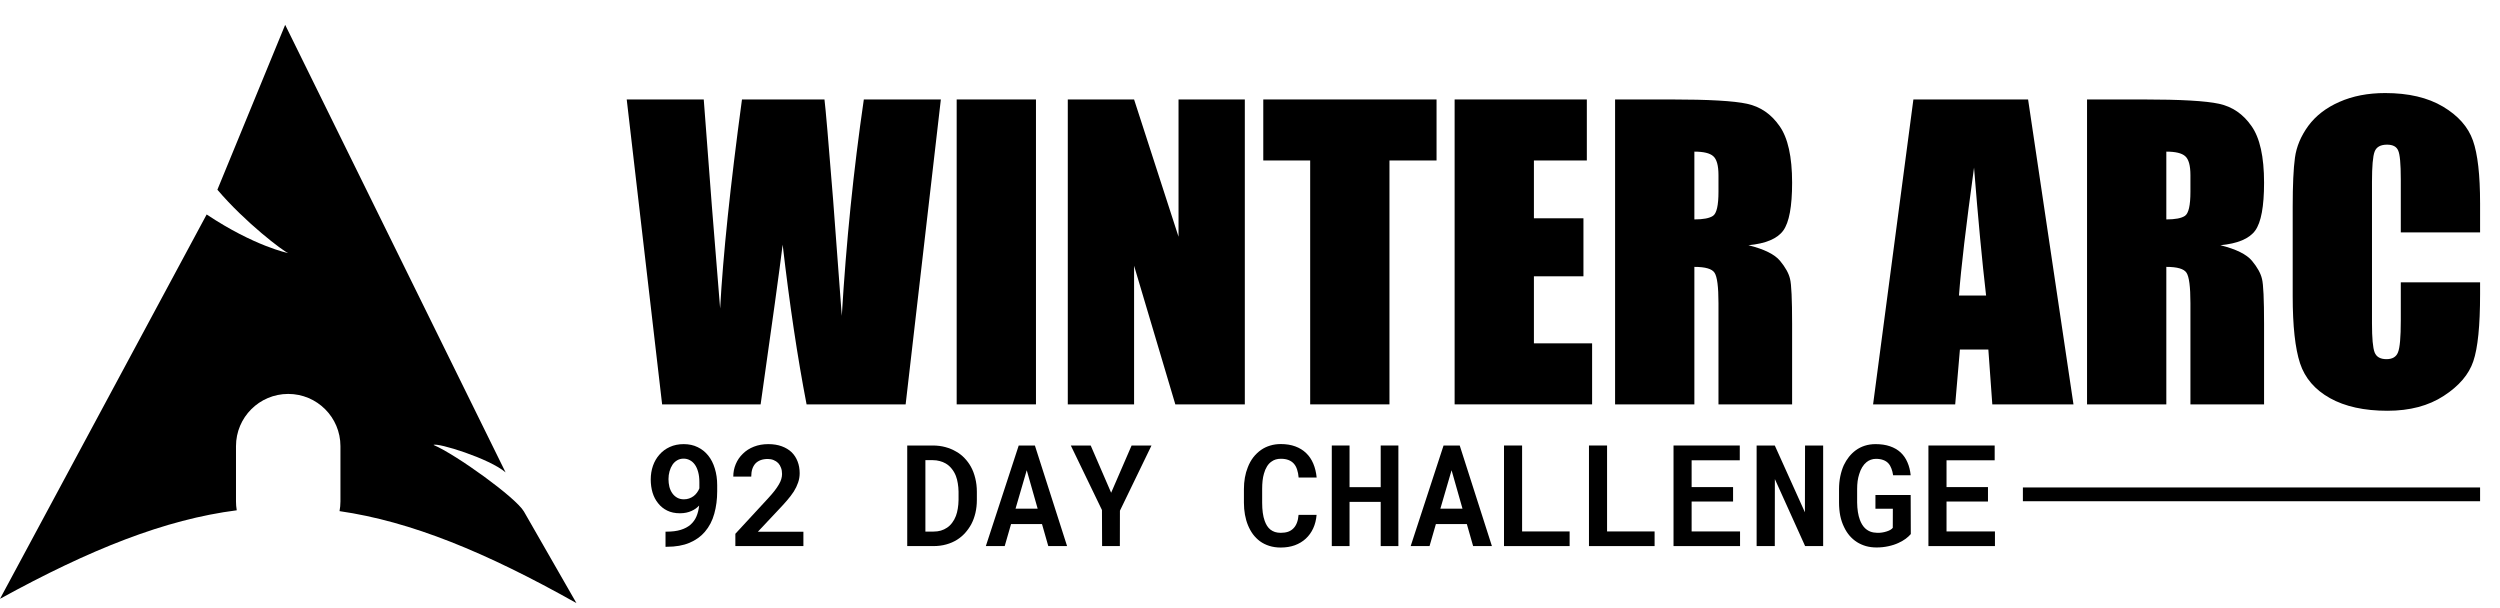
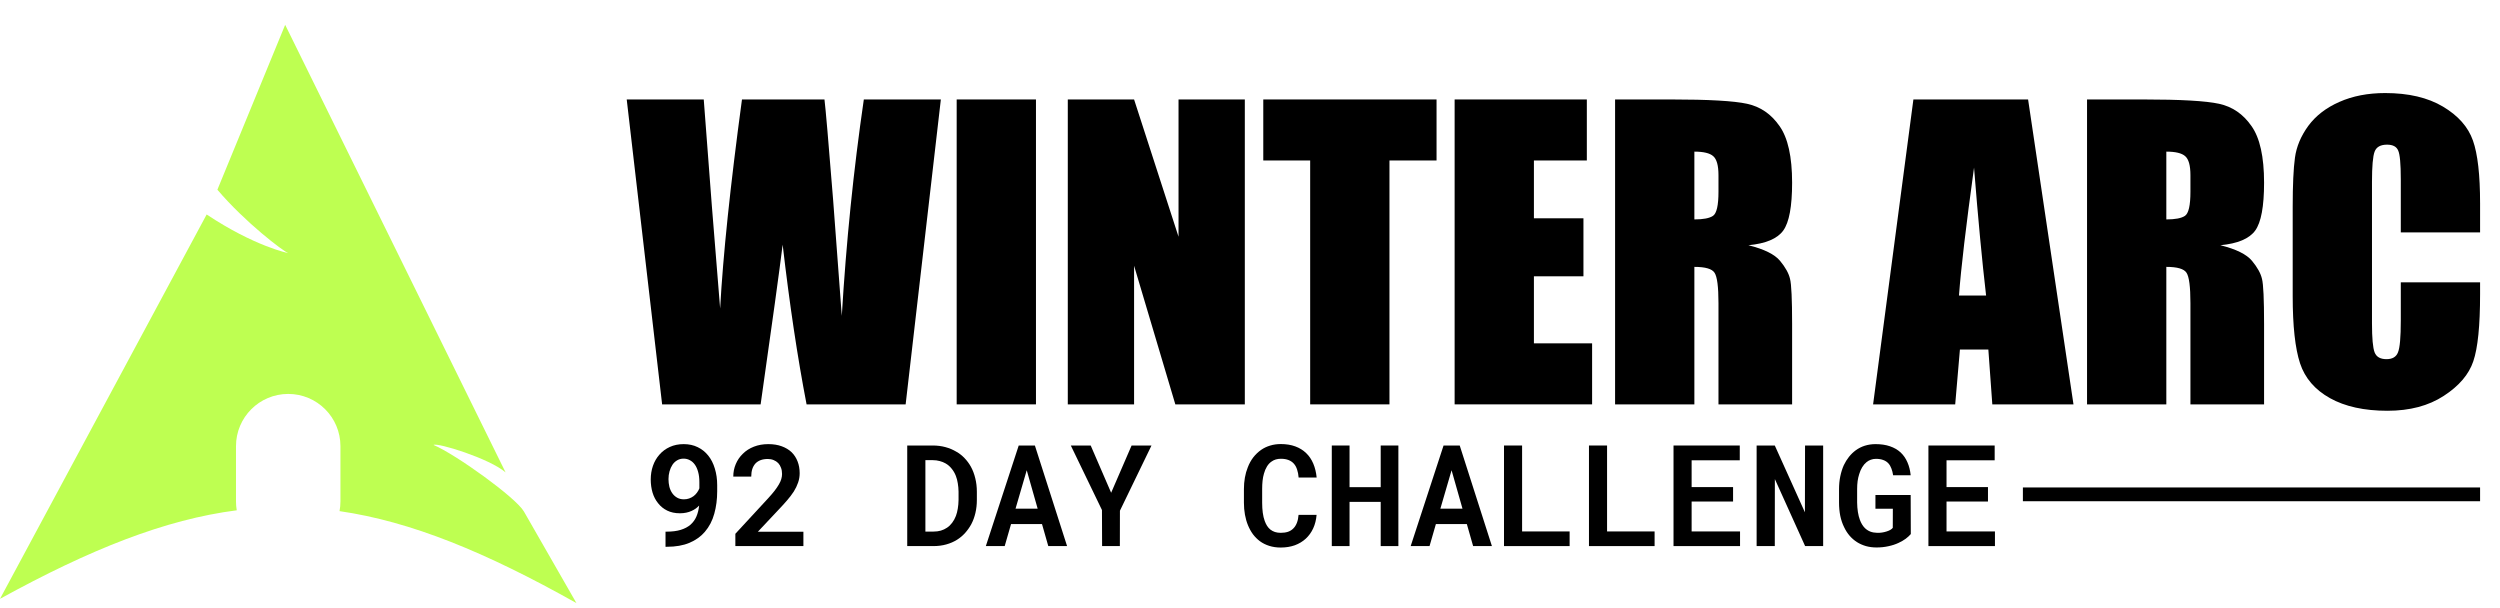
<svg xmlns="http://www.w3.org/2000/svg" width="461" height="112" viewBox="0 0 461 112" fill="none">
-   <path d="M93.233 87.115C90.298 84.548 80.606 81.564 79.946 82.049C84.12 83.826 95.157 91.782 96.611 94.322L106.295 111.212C89.566 101.81 75.794 96.163 62.61 94.252C62.719 93.674 62.778 93.078 62.778 92.468V82.27C62.778 76.951 58.466 72.64 53.148 72.64C47.829 72.64 43.517 76.952 43.517 82.27V92.468C43.517 93.023 43.566 93.567 43.656 94.097C30.458 95.796 16.701 101.244 0 110.424L38.108 39.548C46.931 45.424 53.154 46.676 53.159 46.677C52.268 46.363 45.204 41.016 40.086 34.981L52.585 4.579L93.233 87.115Z" fill="black" />
-   <path d="M457.328 42.858H442.707V33.065C442.707 30.217 442.545 28.446 442.221 27.751C441.92 27.034 441.237 26.675 440.172 26.675C438.968 26.675 438.204 27.103 437.88 27.96C437.556 28.816 437.394 30.669 437.394 33.516V59.632C437.394 62.364 437.556 64.147 437.88 64.98C438.204 65.813 438.934 66.23 440.068 66.23C441.156 66.23 441.862 65.813 442.187 64.98C442.534 64.147 442.707 62.19 442.707 59.111V52.061H457.328V54.249C457.328 60.06 456.911 64.181 456.078 66.612C455.267 69.043 453.45 71.173 450.625 73.002C447.824 74.831 444.363 75.746 440.242 75.746C435.959 75.746 432.428 74.97 429.65 73.419C426.871 71.868 425.031 69.726 424.128 66.994C423.225 64.239 422.773 60.106 422.773 54.596V38.17C422.773 34.118 422.912 31.085 423.19 29.071C423.468 27.034 424.29 25.077 425.656 23.202C427.045 21.327 428.955 19.856 431.386 18.791C433.84 17.703 436.653 17.159 439.825 17.159C444.131 17.159 447.685 17.993 450.487 19.66C453.288 21.327 455.129 23.41 456.008 25.911C456.888 28.388 457.328 32.254 457.328 37.51V42.858Z" fill="black" />
-   <path d="M384.85 18.34H395.199C402.098 18.34 406.763 18.606 409.194 19.139C411.648 19.671 413.639 21.037 415.167 23.236C416.719 25.413 417.494 28.897 417.494 33.69C417.494 38.066 416.95 41.006 415.862 42.511C414.774 44.016 412.632 44.919 409.437 45.219C412.331 45.937 414.276 46.898 415.272 48.102C416.267 49.306 416.881 50.417 417.112 51.436C417.367 52.431 417.494 55.198 417.494 59.736V74.565H403.915V55.881C403.915 52.871 403.672 51.008 403.186 50.29C402.723 49.572 401.484 49.213 399.47 49.213V74.565H384.85V18.34ZM399.47 27.96V40.462C401.114 40.462 402.26 40.242 402.908 39.802C403.58 39.339 403.915 37.869 403.915 35.391V32.301C403.915 30.518 403.591 29.349 402.943 28.793C402.318 28.237 401.16 27.96 399.47 27.96Z" fill="black" />
-   <path d="M373.98 18.34L382.349 74.565H367.381L366.652 64.459H361.408L360.54 74.565H345.398L352.83 18.34H373.98ZM366.235 54.492C365.494 48.125 364.754 40.265 364.013 30.912C362.531 41.654 361.605 49.514 361.234 54.492H366.235Z" fill="black" />
-   <path d="M297.821 18.34H308.17C315.07 18.34 319.735 18.606 322.166 19.139C324.62 19.671 326.611 21.037 328.139 23.236C329.69 25.413 330.466 28.897 330.466 33.69C330.466 38.066 329.922 41.006 328.834 42.511C327.745 44.016 325.604 44.919 322.409 45.219C325.303 45.937 327.248 46.898 328.243 48.102C329.239 49.306 329.852 50.417 330.084 51.436C330.338 52.431 330.466 55.198 330.466 59.736V74.565H316.887V55.881C316.887 52.871 316.644 51.008 316.158 50.29C315.695 49.572 314.456 49.213 312.442 49.213V74.565H297.821V18.34ZM312.442 27.96V40.462C314.086 40.462 315.232 40.242 315.88 39.802C316.551 39.339 316.887 37.869 316.887 35.391V32.301C316.887 30.518 316.563 29.349 315.915 28.793C315.29 28.237 314.132 27.96 312.442 27.96Z" fill="black" />
-   <path d="M268.232 18.34H292.612V29.592H282.853V40.253H291.987V50.95H282.853V63.313H293.584V74.565H268.232V18.34Z" fill="black" />
-   <path d="M264.899 18.34V29.592H256.217V74.565H241.597V29.592H232.949V18.34H264.899Z" fill="black" />
-   <path d="M229.545 18.34V74.565H216.73L209.125 49.005V74.565H196.9V18.34H209.125L217.321 43.657V18.34H229.545Z" fill="black" />
+   <path d="M93.233 87.115C90.298 84.548 80.606 81.564 79.946 82.049C84.12 83.826 95.157 91.782 96.611 94.322L106.295 111.212C89.566 101.81 75.794 96.163 62.61 94.252C62.719 93.674 62.778 93.078 62.778 92.468V82.27C62.778 76.951 58.466 72.64 53.148 72.64C47.829 72.64 43.517 76.952 43.517 82.27V92.468C43.517 93.023 43.566 93.567 43.656 94.097C30.458 95.796 16.701 101.244 0 110.424L38.108 39.548C46.931 45.424 53.154 46.676 53.159 46.677C52.268 46.363 45.204 41.016 40.086 34.981L52.585 4.579L93.233 87.115Z" fill="#BEFF51" />
+   <path d="M457.328 42.858H442.707V33.065C442.707 30.217 442.545 28.446 442.221 27.751C441.92 27.034 441.237 26.675 440.172 26.675C438.968 26.675 438.204 27.103 437.88 27.96C437.556 28.816 437.394 30.669 437.394 33.516V59.632C437.394 62.364 437.556 64.147 437.88 64.98C438.204 65.814 438.933 66.23 440.068 66.23C441.156 66.23 441.862 65.814 442.186 64.98C442.534 64.147 442.707 62.19 442.707 59.111V52.061H457.328V54.249C457.328 60.06 456.911 64.181 456.078 66.612C455.267 69.043 453.45 71.173 450.625 73.002C447.824 74.831 444.363 75.746 440.242 75.746C435.958 75.746 432.428 74.97 429.649 73.419C426.871 71.868 425.031 69.726 424.128 66.994C423.225 64.239 422.773 60.106 422.773 54.596V38.17C422.773 34.118 422.912 31.085 423.19 29.071C423.468 27.034 424.29 25.077 425.656 23.202C427.045 21.327 428.955 19.857 431.386 18.791C433.84 17.703 436.653 17.159 439.825 17.159C444.131 17.159 447.685 17.993 450.486 19.66C453.288 21.327 455.128 23.41 456.008 25.911C456.888 28.388 457.328 32.255 457.328 37.51V42.858Z" fill="black" />
+   <path d="M384.85 18.34H395.199C402.098 18.34 406.764 18.606 409.195 19.139C411.649 19.671 413.64 21.037 415.168 23.237C416.719 25.413 417.495 28.897 417.495 33.69C417.495 38.066 416.95 41.006 415.862 42.511C414.774 44.016 412.633 44.919 409.438 45.22C412.332 45.937 414.276 46.898 415.272 48.102C416.268 49.306 416.881 50.417 417.113 51.436C417.367 52.432 417.495 55.198 417.495 59.736V74.565H403.916V55.881C403.916 52.871 403.673 51.008 403.187 50.29C402.723 49.572 401.485 49.213 399.471 49.213V74.565H384.85V18.34ZM399.471 27.96V40.462C401.114 40.462 402.26 40.242 402.909 39.802C403.58 39.339 403.916 37.869 403.916 35.392V32.301C403.916 30.518 403.592 29.349 402.943 28.793C402.318 28.238 401.161 27.96 399.471 27.96Z" fill="black" />
+   <path d="M373.98 18.34L382.35 74.565H367.382L366.652 64.459H361.409L360.54 74.565H345.399L352.831 18.34H373.98ZM366.236 54.492C365.495 48.125 364.754 40.265 364.013 30.912C362.531 41.654 361.605 49.514 361.235 54.492H366.236Z" fill="black" />
+   <path d="M297.821 18.34H308.17C315.069 18.34 319.735 18.606 322.166 19.139C324.62 19.671 326.611 21.037 328.139 23.237C329.69 25.413 330.466 28.897 330.466 33.69C330.466 38.066 329.922 41.006 328.833 42.511C327.745 44.016 325.604 44.919 322.409 45.22C325.303 45.937 327.247 46.898 328.243 48.102C329.239 49.306 329.852 50.417 330.084 51.436C330.338 52.432 330.466 55.198 330.466 59.736V74.565H316.887V55.881C316.887 52.871 316.644 51.008 316.158 50.29C315.695 49.572 314.456 49.213 312.442 49.213V74.565H297.821V18.34ZM312.442 27.96V40.462C314.085 40.462 315.232 40.242 315.88 39.802C316.551 39.339 316.887 37.869 316.887 35.392V32.301C316.887 30.518 316.563 29.349 315.915 28.793C315.289 28.238 314.132 27.96 312.442 27.96Z" fill="black" />
+   <path d="M268.233 18.34H292.612V29.592H282.853V40.254H291.987V50.95H282.853V63.313H293.584V74.565H268.233V18.34Z" fill="black" />
+   <path d="M264.899 18.34V29.592H256.217V74.565H241.596V29.592H232.949V18.34H264.899Z" fill="black" />
+   <path d="M229.545 18.34V74.565H216.731L209.125 49.005V74.565H196.901V18.34H209.125L217.321 43.657V18.34H229.545Z" fill="black" />
  <path d="M191.032 18.34V74.565H176.411V18.34H191.032Z" fill="black" />
-   <path d="M173.494 18.34L167 74.565H148.733C147.066 65.929 145.596 56.113 144.322 45.115C143.744 49.815 142.389 59.632 140.259 74.565H122.096L115.567 18.34H129.771L131.265 37.961L132.793 56.888C133.325 47.095 134.668 34.245 136.821 18.34H152.032C152.24 19.984 152.773 26.165 153.63 36.885L155.227 58.243C156.037 44.652 157.392 31.351 159.29 18.34H173.494Z" fill="black" />
-   <path d="M366.582 92.482H358.939V97.998H367.868V100.698H355.602V82.151H367.818V84.877H358.939V89.82H366.582V92.482Z" fill="black" />
-   <path d="M352.353 98.482C352.107 98.77 351.793 99.059 351.411 99.348C351.028 99.628 350.587 99.883 350.086 100.112C349.525 100.375 348.901 100.579 348.213 100.724C347.534 100.876 346.808 100.953 346.035 100.953C345.339 100.953 344.685 100.868 344.073 100.698C343.47 100.52 342.918 100.273 342.417 99.959C341.916 99.637 341.466 99.246 341.067 98.787C340.668 98.32 340.333 97.798 340.061 97.221C339.747 96.592 339.509 95.896 339.347 95.132C339.195 94.359 339.118 93.535 339.118 92.66V90.215C339.118 89.374 339.195 88.584 339.347 87.845C339.5 87.098 339.717 86.41 339.997 85.782C340.269 85.213 340.587 84.699 340.952 84.24C341.318 83.782 341.73 83.383 342.188 83.043C342.698 82.669 343.258 82.385 343.87 82.189C344.489 81.994 345.152 81.897 345.857 81.897C346.859 81.897 347.742 82.028 348.506 82.291C349.279 82.555 349.933 82.933 350.468 83.425C351.003 83.926 351.423 84.533 351.729 85.247C352.043 85.96 352.243 86.758 352.328 87.641H349.092C349.024 87.174 348.918 86.758 348.774 86.393C348.638 86.019 348.455 85.705 348.226 85.45C347.971 85.17 347.653 84.962 347.271 84.826C346.897 84.682 346.447 84.61 345.92 84.61C345.589 84.61 345.275 84.665 344.978 84.775C344.689 84.877 344.426 85.026 344.188 85.221C343.891 85.459 343.627 85.765 343.398 86.138C343.169 86.512 342.982 86.941 342.838 87.425C342.71 87.816 342.613 88.244 342.545 88.711C342.485 89.178 342.456 89.671 342.456 90.189V92.66C342.464 93.289 342.511 93.875 342.596 94.418C342.681 94.953 342.804 95.437 342.965 95.87C343.076 96.168 343.207 96.444 343.36 96.698C343.513 96.953 343.687 97.178 343.882 97.373C344.171 97.654 344.502 97.87 344.876 98.023C345.258 98.167 345.687 98.244 346.162 98.252C346.451 98.261 346.74 98.244 347.029 98.201C347.317 98.159 347.593 98.095 347.857 98.01C348.111 97.934 348.341 97.841 348.544 97.73C348.748 97.611 348.91 97.48 349.028 97.335L349.041 93.807H345.831V91.272H352.328L352.353 98.482Z" fill="black" />
-   <path d="M336.189 100.698H332.864L327.285 88.342L327.272 100.698H323.922V82.151H327.272L332.826 94.469L332.851 82.151H336.189V100.698Z" fill="black" />
-   <path d="M319.578 92.482H311.935V97.998H320.865V100.698H308.598V82.151H320.814V84.877H311.935V89.82H319.578V92.482Z" fill="black" />
-   <path d="M296.343 97.998H305.107V100.698H293.006V82.151H296.343V97.998Z" fill="black" />
-   <path d="M280.675 97.998H289.439V100.698H277.338V82.151H280.675V97.998Z" fill="black" />
-   <path d="M270.485 96.635H264.778L263.606 100.698H260.129L266.192 82.151H269.173L275.109 100.698H271.644L270.485 96.635ZM265.606 93.794H269.683L267.67 86.712L265.606 93.794Z" fill="black" />
-   <path d="M257.862 100.698H254.601V92.546H248.856V100.698H245.582V82.151H248.856V89.832H254.601V82.151H257.862V100.698Z" fill="black" />
-   <path d="M242.78 94.941C242.703 95.858 242.495 96.686 242.155 97.424C241.816 98.163 241.361 98.796 240.792 99.322C240.223 99.849 239.548 100.257 238.767 100.545C237.986 100.826 237.119 100.966 236.168 100.966C235.404 100.966 234.699 100.864 234.054 100.66C233.408 100.456 232.831 100.167 232.321 99.794C231.846 99.437 231.421 99.012 231.048 98.52C230.682 98.019 230.377 97.467 230.13 96.864C229.884 96.269 229.697 95.62 229.57 94.915C229.443 94.21 229.379 93.471 229.379 92.698V90.176C229.379 89.446 229.438 88.745 229.557 88.075C229.676 87.395 229.854 86.763 230.092 86.177C230.356 85.489 230.695 84.873 231.111 84.329C231.536 83.786 232.024 83.323 232.576 82.941C233.069 82.601 233.616 82.342 234.219 82.164C234.822 81.977 235.476 81.884 236.181 81.884C237.183 81.884 238.075 82.028 238.856 82.317C239.637 82.606 240.304 83.017 240.856 83.552C241.408 84.079 241.845 84.724 242.168 85.489C242.491 86.253 242.699 87.111 242.792 88.062H239.468C239.425 87.51 239.332 87.022 239.187 86.597C239.051 86.164 238.852 85.799 238.589 85.501C238.325 85.204 237.994 84.979 237.595 84.826C237.204 84.674 236.733 84.597 236.181 84.597C235.85 84.597 235.54 84.639 235.251 84.724C234.971 84.809 234.72 84.933 234.5 85.094C234.16 85.315 233.871 85.62 233.633 86.011C233.396 86.393 233.209 86.835 233.073 87.336C232.954 87.735 232.869 88.172 232.818 88.648C232.767 89.123 232.742 89.624 232.742 90.151V92.698C232.742 93.378 232.78 93.998 232.856 94.558C232.933 95.119 233.052 95.62 233.213 96.061C233.332 96.393 233.476 96.694 233.646 96.966C233.825 97.238 234.028 97.467 234.258 97.654C234.512 97.849 234.793 97.998 235.098 98.1C235.413 98.201 235.769 98.252 236.168 98.252C236.669 98.252 237.115 98.189 237.506 98.061C237.897 97.925 238.228 97.717 238.499 97.437C238.771 97.165 238.988 96.822 239.149 96.405C239.31 95.989 239.412 95.501 239.455 94.941H242.78Z" fill="black" />
-   <path d="M204.896 90.864L208.667 82.151H212.335L206.514 94.176L206.501 100.698H203.227L203.202 94.049L197.457 82.151H201.126L204.896 90.864Z" fill="black" />
-   <path d="M192.145 96.635H186.439L185.267 100.698H181.789L187.852 82.151H190.833L196.769 100.698H193.304L192.145 96.635ZM187.266 93.794H191.343L189.33 86.712L187.266 93.794Z" fill="black" />
-   <path d="M167.293 100.698V82.151H171.993C172.826 82.151 173.603 82.249 174.324 82.444C175.046 82.64 175.709 82.916 176.312 83.272C176.889 83.595 177.403 83.994 177.853 84.47C178.312 84.945 178.702 85.472 179.025 86.049C179.382 86.695 179.653 87.408 179.84 88.189C180.035 88.971 180.133 89.803 180.133 90.686V92.189C180.133 93.03 180.044 93.832 179.866 94.597C179.687 95.352 179.432 96.044 179.101 96.673C178.779 97.259 178.396 97.798 177.955 98.291C177.513 98.775 177.029 99.182 176.503 99.514C175.9 99.896 175.229 100.189 174.49 100.392C173.76 100.596 172.974 100.698 172.133 100.698H167.293ZM170.643 84.852V98.023H172.133C172.626 98.023 173.08 97.964 173.496 97.845C173.913 97.718 174.29 97.539 174.63 97.31C174.987 97.072 175.301 96.771 175.573 96.405C175.853 96.04 176.087 95.616 176.273 95.132C176.426 94.724 176.541 94.274 176.617 93.781C176.702 93.289 176.749 92.758 176.757 92.189V90.66C176.749 90.117 176.702 89.603 176.617 89.119C176.541 88.627 176.422 88.172 176.261 87.756C176.065 87.255 175.806 86.809 175.484 86.419C175.169 86.019 174.796 85.697 174.363 85.451C174.04 85.264 173.679 85.119 173.28 85.017C172.889 84.907 172.46 84.852 171.993 84.852H170.643Z" fill="black" />
-   <path d="M148.147 100.698H135.6V98.431L141.612 91.921C142.096 91.395 142.504 90.919 142.835 90.495C143.166 90.062 143.434 89.667 143.638 89.31C143.842 88.962 143.986 88.635 144.071 88.329C144.164 88.015 144.211 87.709 144.211 87.412C144.211 86.979 144.147 86.597 144.02 86.266C143.901 85.926 143.727 85.633 143.498 85.387C143.26 85.149 142.98 84.966 142.657 84.839C142.334 84.703 141.978 84.635 141.587 84.635C141.077 84.635 140.632 84.707 140.249 84.852C139.876 84.996 139.562 85.2 139.307 85.463C139.052 85.743 138.857 86.087 138.721 86.495C138.593 86.903 138.53 87.365 138.53 87.883H135.218C135.218 87.068 135.371 86.3 135.676 85.578C135.982 84.847 136.419 84.211 136.988 83.667C137.54 83.115 138.216 82.682 139.014 82.368C139.812 82.054 140.699 81.897 141.676 81.897C142.602 81.897 143.425 82.028 144.147 82.291C144.869 82.555 145.476 82.92 145.969 83.387C146.453 83.862 146.822 84.431 147.077 85.094C147.332 85.748 147.459 86.469 147.459 87.259C147.459 87.862 147.362 88.44 147.166 88.992C146.979 89.544 146.716 90.091 146.376 90.635C146.028 91.17 145.612 91.718 145.128 92.278C144.653 92.83 144.13 93.403 143.561 93.998L139.753 98.049H148.147V100.698Z" fill="black" />
-   <path d="M122.964 98.036C123.958 98.036 124.811 97.925 125.524 97.705C126.246 97.484 126.849 97.165 127.333 96.749C127.817 96.316 128.183 95.807 128.429 95.221C128.675 94.635 128.836 93.993 128.913 93.297V93.234C128.726 93.429 128.518 93.611 128.289 93.781C128.059 93.943 127.805 94.087 127.524 94.214C127.236 94.35 126.909 94.456 126.544 94.533C126.187 94.609 125.796 94.647 125.372 94.647C124.48 94.647 123.699 94.482 123.028 94.151C122.357 93.82 121.801 93.369 121.359 92.8C120.901 92.24 120.557 91.582 120.327 90.826C120.106 90.07 119.996 89.268 119.996 88.418C119.996 87.527 120.132 86.686 120.404 85.896C120.684 85.098 121.087 84.406 121.614 83.82C122.132 83.225 122.765 82.758 123.512 82.419C124.268 82.071 125.121 81.897 126.072 81.897C127.04 81.897 127.902 82.083 128.658 82.457C129.414 82.822 130.055 83.332 130.582 83.986C131.125 84.656 131.537 85.463 131.817 86.406C132.106 87.348 132.25 88.363 132.25 89.45V90.597C132.25 92.066 132.072 93.442 131.715 94.724C131.367 96.006 130.785 97.123 129.97 98.074C129.24 98.932 128.293 99.607 127.129 100.099C125.975 100.583 124.59 100.825 122.977 100.825H122.722V98.036H122.964ZM126.11 92.074C126.45 92.074 126.769 92.023 127.066 91.921C127.363 91.82 127.639 91.675 127.894 91.488C128.132 91.31 128.34 91.098 128.518 90.851C128.705 90.605 128.853 90.338 128.964 90.049V88.89C128.964 88.176 128.887 87.552 128.735 87.017C128.59 86.482 128.386 86.032 128.123 85.667C127.86 85.302 127.55 85.03 127.193 84.852C126.845 84.665 126.467 84.572 126.059 84.572C125.618 84.572 125.223 84.673 124.875 84.877C124.527 85.081 124.238 85.353 124.009 85.692C123.771 86.049 123.588 86.457 123.461 86.915C123.334 87.365 123.27 87.845 123.27 88.355C123.27 88.839 123.325 89.31 123.435 89.769C123.554 90.219 123.733 90.614 123.97 90.953C124.208 91.293 124.505 91.565 124.862 91.769C125.219 91.972 125.635 92.074 126.11 92.074Z" fill="black" />
+   <path d="M173.494 18.34L167 74.565H148.733C147.066 65.929 145.596 56.113 144.322 45.115C143.744 49.815 142.389 59.632 140.259 74.565H122.096L115.567 18.34H129.771L131.265 37.962L132.793 56.888C133.325 47.095 134.668 34.246 136.821 18.34H152.032C152.24 19.984 152.773 26.166 153.63 36.885L155.227 58.243C156.037 44.652 157.392 31.352 159.29 18.34H173.494Z" fill="black" />
+   <path d="M366.582 92.482H358.939V97.998H367.868V100.699H355.601V82.152H367.817V84.878H358.939V89.82H366.582V92.482Z" fill="black" />
+   <path d="M352.353 98.482C352.107 98.771 351.793 99.059 351.41 99.348C351.028 99.628 350.587 99.883 350.086 100.112C349.525 100.376 348.901 100.58 348.213 100.724C347.534 100.877 346.808 100.953 346.035 100.953C345.338 100.953 344.685 100.868 344.073 100.698C343.47 100.52 342.918 100.274 342.417 99.96C341.916 99.637 341.466 99.246 341.067 98.788C340.668 98.321 340.332 97.798 340.061 97.221C339.746 96.593 339.509 95.896 339.347 95.132C339.194 94.359 339.118 93.535 339.118 92.661V90.215C339.118 89.374 339.194 88.584 339.347 87.846C339.5 87.098 339.717 86.41 339.997 85.782C340.269 85.213 340.587 84.699 340.952 84.241C341.317 83.782 341.729 83.383 342.188 83.043C342.697 82.67 343.258 82.385 343.869 82.19C344.489 81.995 345.152 81.897 345.856 81.897C346.859 81.897 347.742 82.028 348.506 82.292C349.279 82.555 349.933 82.933 350.468 83.425C351.003 83.927 351.423 84.534 351.729 85.247C352.043 85.96 352.243 86.759 352.328 87.642H349.092C349.024 87.175 348.918 86.759 348.774 86.393C348.638 86.02 348.455 85.706 348.226 85.451C347.971 85.171 347.653 84.963 347.27 84.827C346.897 84.682 346.447 84.61 345.92 84.61C345.589 84.61 345.275 84.665 344.978 84.776C344.689 84.878 344.426 85.026 344.188 85.222C343.891 85.459 343.627 85.765 343.398 86.139C343.169 86.512 342.982 86.941 342.838 87.425C342.71 87.816 342.612 88.245 342.545 88.712C342.485 89.179 342.455 89.671 342.455 90.189V92.661C342.464 93.289 342.511 93.875 342.596 94.418C342.68 94.954 342.804 95.438 342.965 95.871C343.075 96.168 343.207 96.444 343.36 96.699C343.513 96.953 343.687 97.178 343.882 97.374C344.171 97.654 344.502 97.871 344.876 98.023C345.258 98.168 345.687 98.244 346.162 98.253C346.451 98.261 346.74 98.244 347.028 98.202C347.317 98.159 347.593 98.096 347.856 98.011C348.111 97.934 348.34 97.841 348.544 97.73C348.748 97.612 348.909 97.48 349.028 97.336L349.041 93.807H345.831V91.272H352.328L352.353 98.482Z" fill="black" />
+   <path d="M336.189 100.699H332.864L327.285 88.343L327.272 100.699H323.922V82.152H327.272L332.826 94.47L332.851 82.152H336.189V100.699Z" fill="black" />
+   <path d="M319.578 92.482H311.935V97.998H320.864V100.699H308.597V82.152H320.813V84.878H311.935V89.82H319.578V92.482Z" fill="black" />
+   <path d="M296.343 97.998H305.107V100.699H293.006V82.152H296.343V97.998Z" fill="black" />
+   <path d="M280.675 97.998H289.439V100.699H277.338V82.152H280.675V97.998Z" fill="black" />
+   <path d="M270.485 96.635H264.778L263.606 100.699H260.129L266.192 82.152H269.173L275.109 100.699H271.644L270.485 96.635ZM265.606 93.794H269.682L267.67 86.712L265.606 93.794Z" fill="black" />
+   <path d="M257.861 100.699H254.601V92.546H248.856V100.699H245.582V82.152H248.856V89.833H254.601V82.152H257.861V100.699Z" fill="black" />
+   <path d="M242.779 94.941C242.703 95.858 242.495 96.686 242.155 97.425C241.815 98.164 241.361 98.796 240.792 99.323C240.223 99.849 239.548 100.257 238.767 100.546C237.986 100.826 237.119 100.966 236.168 100.966C235.404 100.966 234.699 100.864 234.054 100.66C233.408 100.456 232.831 100.168 232.321 99.794C231.846 99.437 231.421 99.013 231.047 98.52C230.682 98.019 230.377 97.467 230.13 96.864C229.884 96.27 229.697 95.62 229.57 94.915C229.442 94.21 229.379 93.472 229.379 92.699V90.177C229.379 89.446 229.438 88.746 229.557 88.075C229.676 87.396 229.854 86.763 230.092 86.177C230.355 85.489 230.695 84.873 231.111 84.33C231.536 83.786 232.024 83.324 232.576 82.941C233.069 82.602 233.616 82.343 234.219 82.164C234.822 81.978 235.476 81.884 236.181 81.884C237.183 81.884 238.075 82.028 238.856 82.317C239.637 82.606 240.304 83.018 240.856 83.553C241.408 84.079 241.845 84.725 242.168 85.489C242.491 86.253 242.699 87.111 242.792 88.062H239.467C239.425 87.51 239.332 87.022 239.187 86.597C239.051 86.164 238.852 85.799 238.588 85.502C238.325 85.205 237.994 84.98 237.595 84.827C237.204 84.674 236.733 84.597 236.181 84.597C235.85 84.597 235.54 84.64 235.251 84.725C234.971 84.81 234.72 84.933 234.499 85.094C234.16 85.315 233.871 85.621 233.633 86.011C233.396 86.394 233.209 86.835 233.073 87.336C232.954 87.735 232.869 88.173 232.818 88.648C232.767 89.124 232.742 89.625 232.742 90.151V92.699C232.742 93.378 232.78 93.998 232.856 94.559C232.933 95.119 233.052 95.62 233.213 96.062C233.332 96.393 233.476 96.695 233.646 96.966C233.824 97.238 234.028 97.467 234.257 97.654C234.512 97.849 234.792 97.998 235.098 98.1C235.412 98.202 235.769 98.253 236.168 98.253C236.669 98.253 237.115 98.189 237.506 98.062C237.896 97.926 238.228 97.718 238.499 97.438C238.771 97.166 238.988 96.822 239.149 96.406C239.31 95.99 239.412 95.501 239.455 94.941H242.779Z" fill="black" />
+   <path d="M204.896 90.865L208.666 82.152H212.335L206.514 94.177L206.501 100.699H203.227L203.202 94.049L197.457 82.152H201.125L204.896 90.865Z" fill="black" />
+   <path d="M192.145 96.635H186.438L185.266 100.699H181.789L187.852 82.152H190.833L196.769 100.699H193.304L192.145 96.635ZM187.266 93.794H191.343L189.33 86.712L187.266 93.794Z" fill="black" />
+   <path d="M167.293 100.699V82.152H171.993C172.825 82.152 173.602 82.249 174.324 82.445C175.046 82.64 175.709 82.916 176.311 83.273C176.889 83.595 177.403 83.995 177.853 84.47C178.311 84.946 178.702 85.472 179.025 86.05C179.381 86.695 179.653 87.408 179.84 88.19C180.035 88.971 180.133 89.803 180.133 90.686V92.189C180.133 93.03 180.044 93.833 179.865 94.597C179.687 95.353 179.432 96.045 179.101 96.673C178.778 97.259 178.396 97.799 177.955 98.291C177.513 98.775 177.029 99.183 176.503 99.514C175.9 99.896 175.229 100.189 174.49 100.393C173.76 100.597 172.974 100.699 172.133 100.699H167.293ZM170.643 84.852V98.023H172.133C172.626 98.023 173.08 97.964 173.496 97.845C173.912 97.718 174.29 97.54 174.63 97.31C174.987 97.072 175.301 96.771 175.573 96.406C175.853 96.041 176.086 95.616 176.273 95.132C176.426 94.724 176.541 94.274 176.617 93.782C176.702 93.289 176.749 92.758 176.757 92.189V90.661C176.749 90.117 176.702 89.604 176.617 89.12C176.541 88.627 176.422 88.173 176.26 87.757C176.065 87.255 175.806 86.81 175.483 86.419C175.169 86.02 174.796 85.697 174.362 85.451C174.04 85.264 173.679 85.12 173.28 85.018C172.889 84.907 172.46 84.852 171.993 84.852H170.643Z" fill="black" />
+   <path d="M148.147 100.698H135.6V98.431L141.612 91.922C142.096 91.395 142.504 90.92 142.835 90.495C143.166 90.062 143.434 89.667 143.638 89.311C143.841 88.962 143.986 88.635 144.071 88.33C144.164 88.015 144.211 87.71 144.211 87.412C144.211 86.979 144.147 86.597 144.02 86.266C143.901 85.926 143.727 85.633 143.497 85.387C143.26 85.149 142.979 84.967 142.657 84.839C142.334 84.704 141.977 84.636 141.587 84.636C141.077 84.636 140.631 84.708 140.249 84.852C139.876 84.996 139.561 85.2 139.307 85.464C139.052 85.744 138.856 86.088 138.721 86.495C138.593 86.903 138.53 87.366 138.53 87.884H135.218C135.218 87.069 135.37 86.3 135.676 85.578C135.982 84.848 136.419 84.211 136.988 83.668C137.54 83.115 138.215 82.682 139.014 82.368C139.812 82.054 140.699 81.897 141.676 81.897C142.602 81.897 143.425 82.028 144.147 82.292C144.869 82.555 145.476 82.92 145.969 83.387C146.453 83.863 146.822 84.432 147.077 85.094C147.332 85.748 147.459 86.47 147.459 87.26C147.459 87.863 147.361 88.44 147.166 88.992C146.979 89.544 146.716 90.092 146.376 90.635C146.028 91.17 145.612 91.718 145.128 92.278C144.652 92.831 144.13 93.404 143.561 93.998L139.752 98.049H148.147V100.698Z" fill="black" />
+   <path d="M122.964 98.036C123.957 98.036 124.811 97.926 125.524 97.705C126.246 97.484 126.849 97.166 127.333 96.75C127.817 96.317 128.182 95.807 128.429 95.221C128.675 94.635 128.836 93.994 128.913 93.298V93.234C128.726 93.429 128.518 93.612 128.288 93.782C128.059 93.943 127.804 94.087 127.524 94.215C127.235 94.351 126.909 94.457 126.543 94.533C126.187 94.61 125.796 94.648 125.371 94.648C124.48 94.648 123.698 94.482 123.028 94.151C122.357 93.82 121.8 93.37 121.359 92.801C120.9 92.24 120.556 91.582 120.327 90.826C120.106 90.07 119.996 89.268 119.996 88.419C119.996 87.527 120.132 86.686 120.404 85.897C120.684 85.098 121.087 84.406 121.614 83.82C122.132 83.226 122.764 82.759 123.512 82.419C124.267 82.071 125.121 81.897 126.072 81.897C127.04 81.897 127.902 82.084 128.658 82.457C129.414 82.823 130.055 83.332 130.581 83.986C131.125 84.657 131.537 85.463 131.817 86.406C132.106 87.349 132.25 88.364 132.25 89.451V90.597C132.25 92.066 132.072 93.442 131.715 94.724C131.367 96.007 130.785 97.123 129.97 98.074C129.24 98.932 128.293 99.607 127.129 100.1C125.974 100.584 124.59 100.826 122.977 100.826H122.722V98.036H122.964ZM126.11 92.075C126.45 92.075 126.768 92.024 127.066 91.922C127.363 91.82 127.639 91.676 127.894 91.489C128.131 91.31 128.339 91.098 128.518 90.852C128.705 90.606 128.853 90.338 128.964 90.049V88.89C128.964 88.177 128.887 87.553 128.734 87.018C128.59 86.483 128.386 86.032 128.123 85.667C127.86 85.302 127.55 85.031 127.193 84.852C126.845 84.665 126.467 84.572 126.059 84.572C125.618 84.572 125.223 84.674 124.875 84.878C124.526 85.081 124.238 85.353 124.008 85.693C123.771 86.049 123.588 86.457 123.461 86.916C123.333 87.366 123.27 87.846 123.27 88.355C123.27 88.839 123.325 89.311 123.435 89.769C123.554 90.219 123.732 90.614 123.97 90.954C124.208 91.293 124.505 91.565 124.862 91.769C125.219 91.973 125.635 92.075 126.11 92.075Z" fill="black" />
  <rect x="373.021" y="89.888" width="84.307" height="2.539" fill="black" />
</svg>
